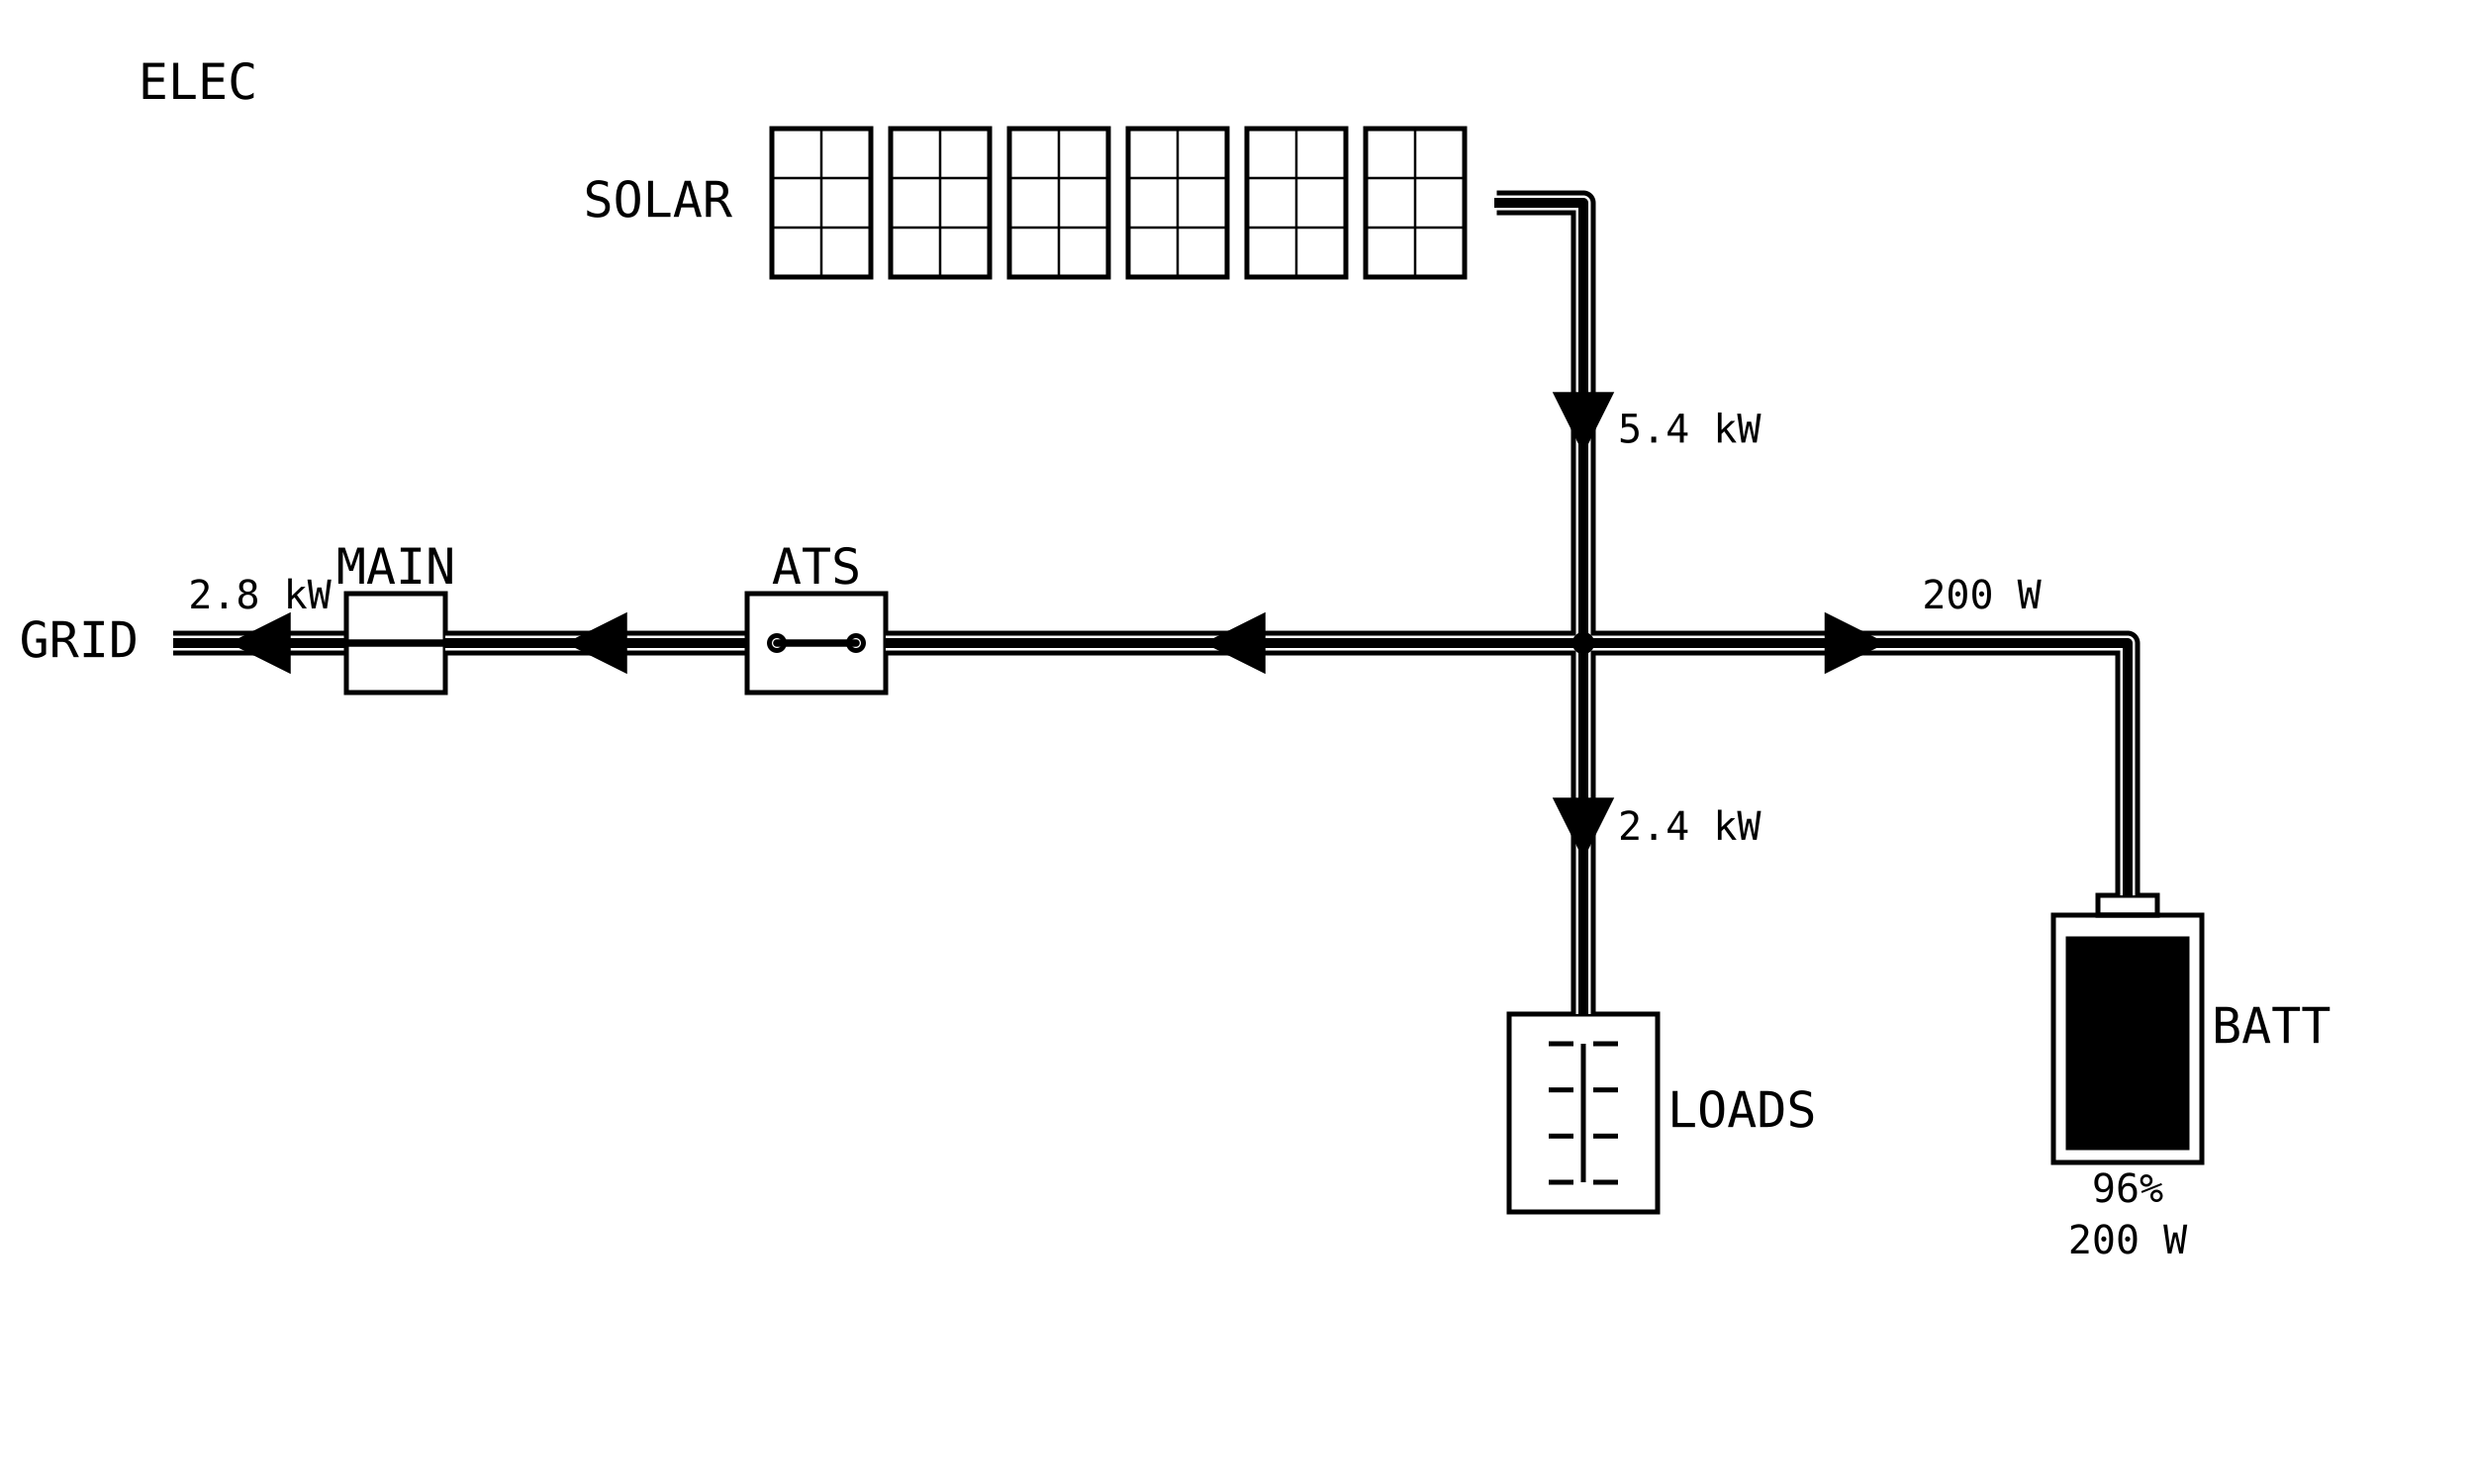
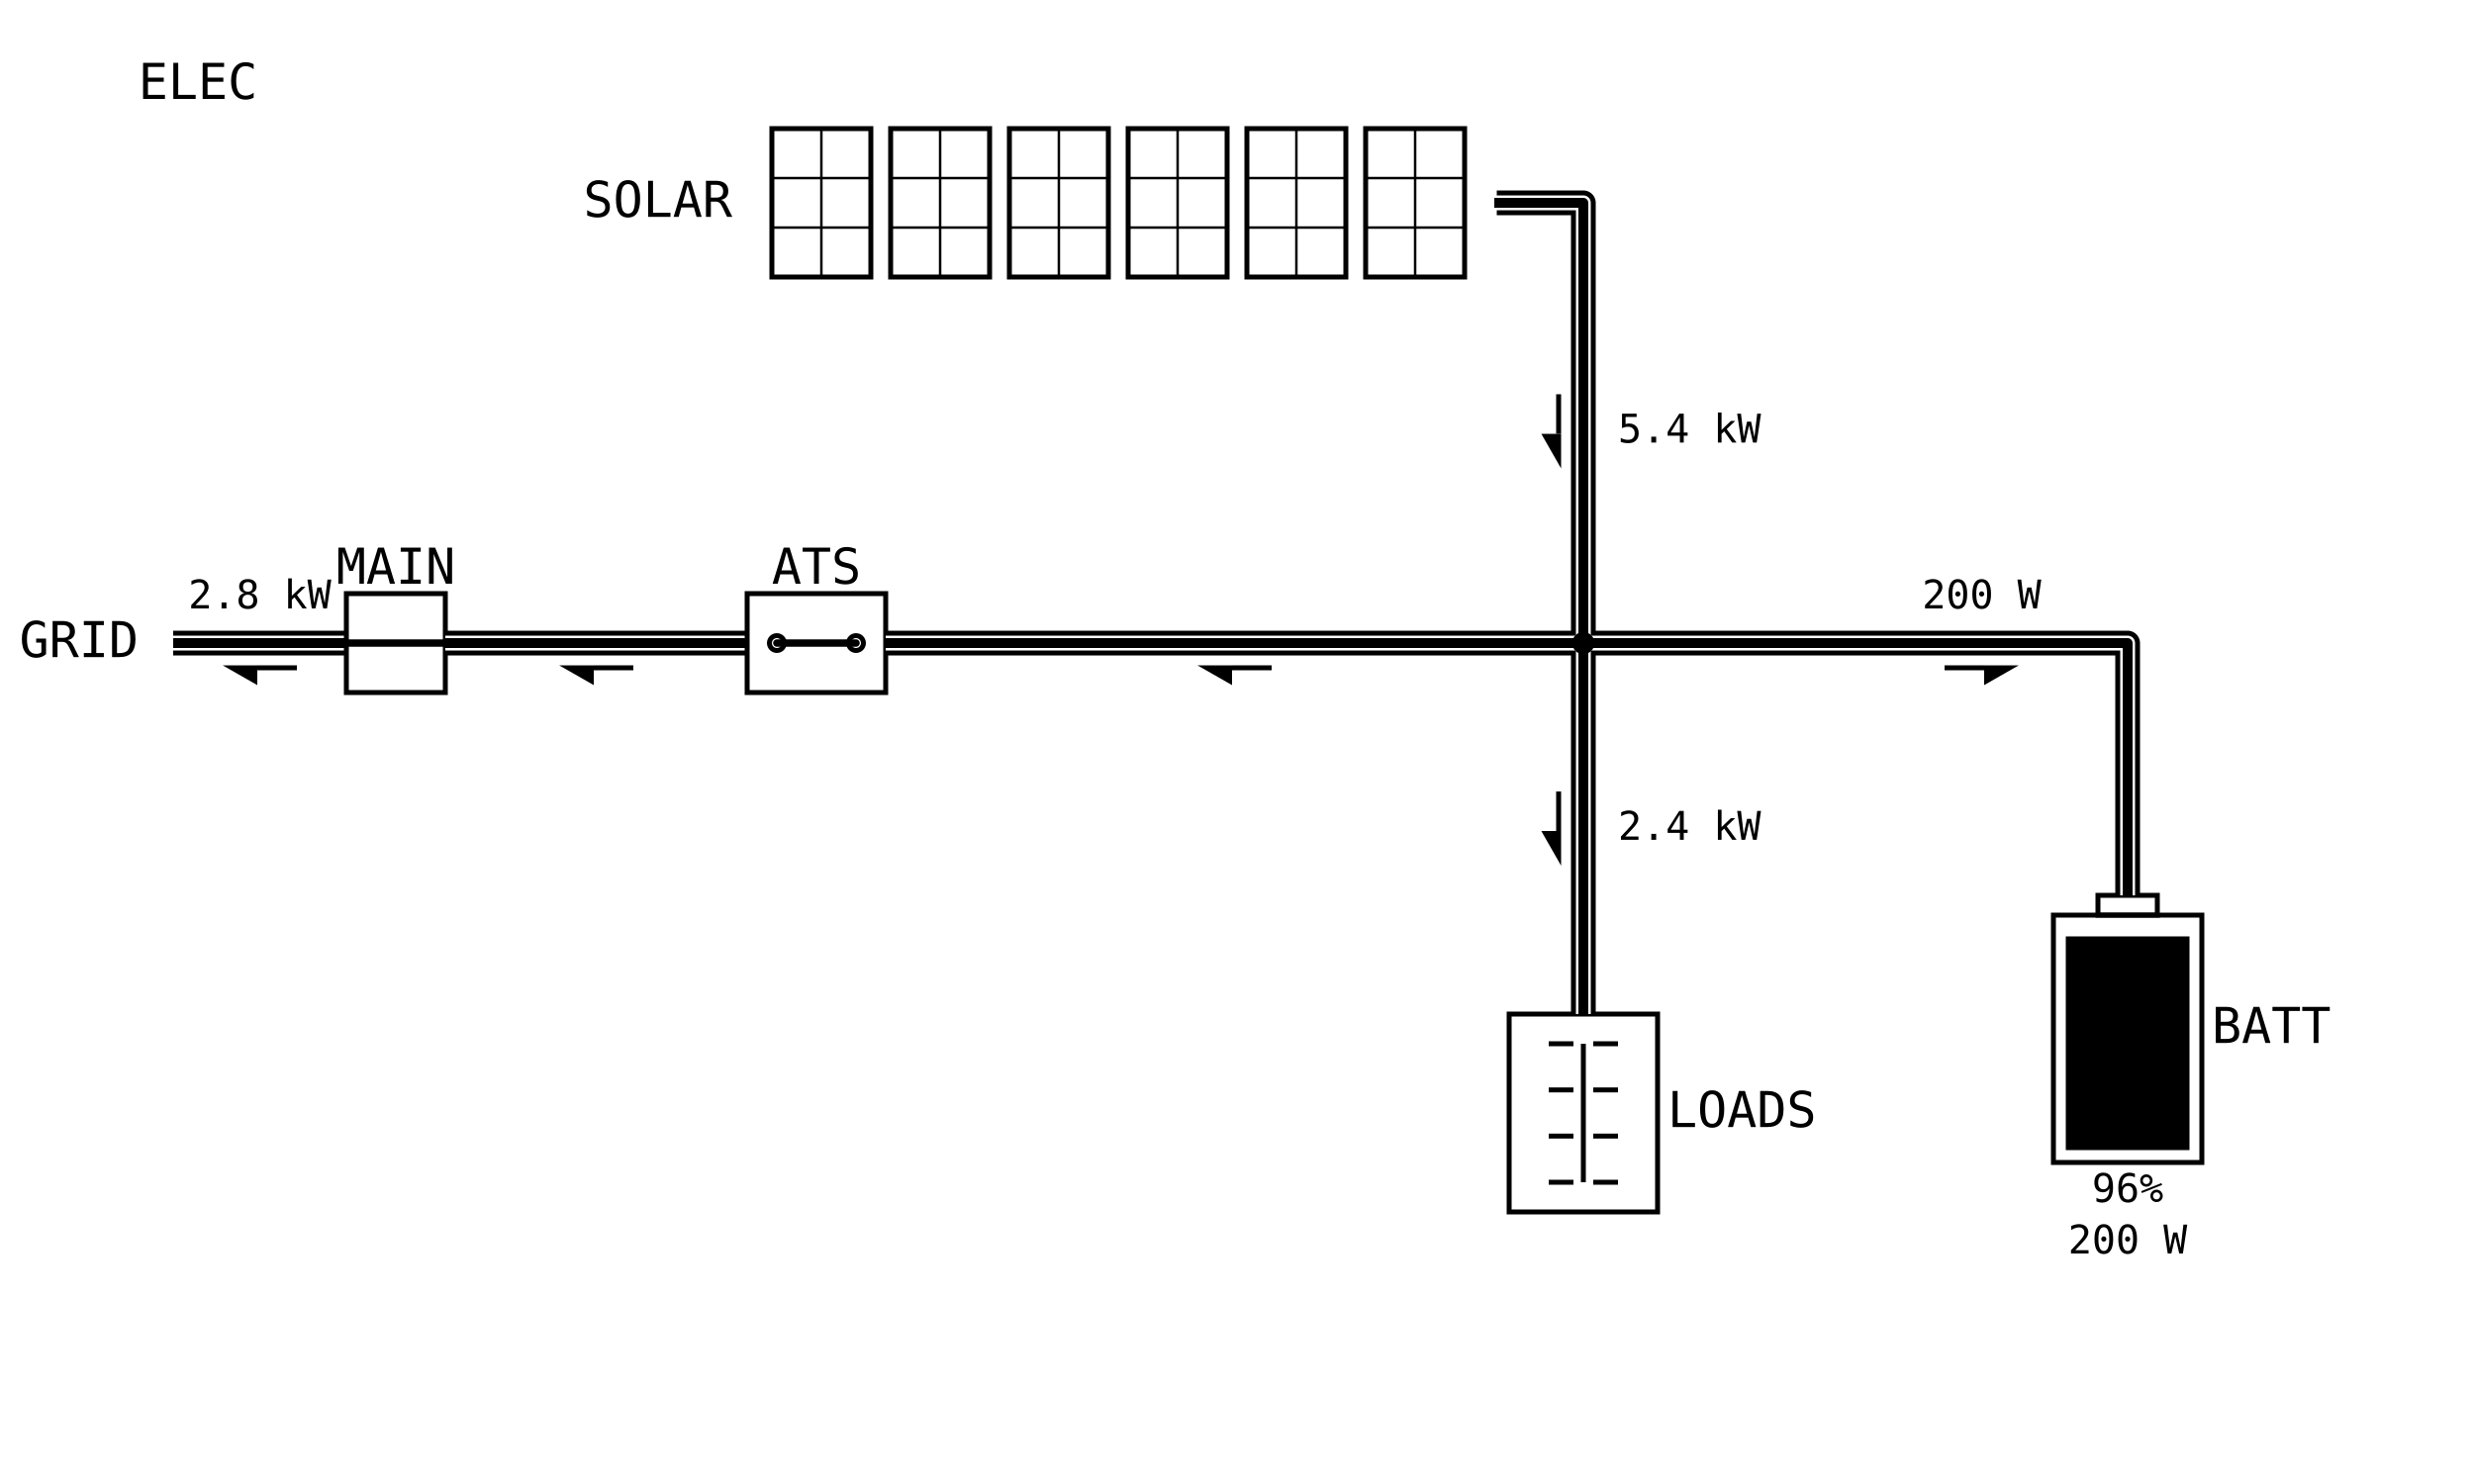
<svg xmlns="http://www.w3.org/2000/svg" viewBox="0 0 1000 600" width="1280" height="768" data-page="electrical" data-theme="eink_mono">
  <rect x="0" y="0" width="1000" height="600" fill="#ffffff" />
  <g id="casings">
    <g data-for="grid">
      <polyline points="70,260 140,260" fill="none" stroke="#000000" stroke-width="10" stroke-linejoin="round" />
    </g>
    <g data-for="grid_link">
      <polyline points="180,260 302,260" fill="none" stroke="#000000" stroke-width="10" stroke-linejoin="round" />
    </g>
    <g data-for="backup_feed">
      <polyline points="358,260 640,260" fill="none" stroke="#000000" stroke-width="10" stroke-linejoin="round" />
    </g>
    <g data-for="solar">
      <polyline points="604,82 640,82 640,260" fill="none" stroke="#000000" stroke-width="10" stroke-linejoin="round" />
    </g>
    <g data-for="battery_feed">
      <polyline points="640,260 860,260 860,362" fill="none" stroke="#000000" stroke-width="10" stroke-linejoin="round" />
    </g>
    <g data-for="load_feed">
      <polyline points="640,260 640,410" fill="none" stroke="#000000" stroke-width="10" stroke-linejoin="round" />
    </g>
  </g>
  <g id="title">
    <text x="80" y="40" text-anchor="middle" font-family="DejaVu Sans Mono, monospace" font-size="20" fill="#000000">ELEC</text>
  </g>
  <g id="grid">
    <polyline points="70,260 140,260" fill="none" stroke="#ffffff" stroke-width="6" stroke-linejoin="round" />
    <polyline points="70,260 140,260" fill="none" stroke="#000000" stroke-width="4" stroke-linejoin="round" />
-     <polygon points="92.5,260 117.5,247.5 117.5,272.5" fill="#000000" />
+     <line x1="120" y1="270" x2="104" y2="270" stroke="#000000" stroke-width="2" />
+     <polygon points="90,269 104,269 104,277" fill="#000000" />
    <text x="56" y="260" text-anchor="end" dominant-baseline="middle" font-family="DejaVu Sans Mono, monospace" font-size="20" fill="#000000">GRID</text>
    <text x="105" y="246" text-anchor="middle" font-family="DejaVu Sans Mono, monospace" font-size="16" fill="#000000">2.8 kW</text>
  </g>
  <g id="main_breaker">
    <g>
      <rect x="140" y="240" width="40" height="40" fill="none" stroke="#000000" stroke-width="2" />
      <line x1="140" y1="260" x2="180" y2="260" stroke="#000000" stroke-width="3" stroke-linecap="round" />
    </g>
    <text x="160" y="236" text-anchor="middle" font-family="DejaVu Sans Mono, monospace" font-size="20" fill="#000000">MAIN</text>
  </g>
  <g id="grid_link">
    <polyline points="180,260 302,260" fill="none" stroke="#ffffff" stroke-width="6" stroke-linejoin="round" />
    <polyline points="180,260 302,260" fill="none" stroke="#000000" stroke-width="4" stroke-linejoin="round" />
-     <polygon points="228.5,260 253.5,247.5 253.5,272.5" fill="#000000" />
+     <line x1="256" y1="270" x2="240" y2="270" stroke="#000000" stroke-width="2" />
+     <polygon points="226,269 240,269 240,277" fill="#000000" />
  </g>
  <g id="ats">
    <g>
      <rect x="302" y="240" width="56" height="40" fill="none" stroke="#000000" stroke-width="2" />
      <circle cx="314" cy="260" r="3" fill="none" stroke="#000000" stroke-width="2" />
      <circle cx="346" cy="260" r="3" fill="none" stroke="#000000" stroke-width="2" />
      <line x1="346" y1="260" x2="314" y2="260" stroke="#000000" stroke-width="3" stroke-linecap="round" />
    </g>
    <text x="330" y="236" text-anchor="middle" font-family="DejaVu Sans Mono, monospace" font-size="20" fill="#000000">ATS</text>
  </g>
  <g id="backup_feed">
    <polyline points="358,260 640,260" fill="none" stroke="#ffffff" stroke-width="6" stroke-linejoin="round" />
    <polyline points="358,260 640,260" fill="none" stroke="#000000" stroke-width="4" stroke-linejoin="round" />
-     <polygon points="486.5,260 511.5,247.5 511.5,272.5" fill="#000000" />
+     <line x1="514" y1="270" x2="498" y2="270" stroke="#000000" stroke-width="2" />
+     <polygon points="484,269 498,269 498,277" fill="#000000" />
  </g>
  <g id="array">
    <rect x="300" y="40" width="304" height="84" fill="none" stroke="#ffffff" stroke-width="2" />
    <g id="array.p1">
      <rect x="312" y="52" width="40" height="60" fill="none" stroke="#000000" stroke-width="2" />
      <line x1="312" y1="72" x2="352" y2="72" stroke="#000000" stroke-width="1" />
      <line x1="312" y1="92" x2="352" y2="92" stroke="#000000" stroke-width="1" />
      <line x1="332" y1="52" x2="332" y2="112" stroke="#000000" stroke-width="1" />
    </g>
    <g id="array.p2">
      <rect x="360" y="52" width="40" height="60" fill="none" stroke="#000000" stroke-width="2" />
      <line x1="360" y1="72" x2="400" y2="72" stroke="#000000" stroke-width="1" />
      <line x1="360" y1="92" x2="400" y2="92" stroke="#000000" stroke-width="1" />
      <line x1="380" y1="52" x2="380" y2="112" stroke="#000000" stroke-width="1" />
    </g>
    <g id="array.p3">
      <rect x="408" y="52" width="40" height="60" fill="none" stroke="#000000" stroke-width="2" />
      <line x1="408" y1="72" x2="448" y2="72" stroke="#000000" stroke-width="1" />
      <line x1="408" y1="92" x2="448" y2="92" stroke="#000000" stroke-width="1" />
      <line x1="428" y1="52" x2="428" y2="112" stroke="#000000" stroke-width="1" />
    </g>
    <g id="array.p4">
      <rect x="456" y="52" width="40" height="60" fill="none" stroke="#000000" stroke-width="2" />
      <line x1="456" y1="72" x2="496" y2="72" stroke="#000000" stroke-width="1" />
      <line x1="456" y1="92" x2="496" y2="92" stroke="#000000" stroke-width="1" />
      <line x1="476" y1="52" x2="476" y2="112" stroke="#000000" stroke-width="1" />
    </g>
    <g id="array.p5">
      <rect x="504" y="52" width="40" height="60" fill="none" stroke="#000000" stroke-width="2" />
      <line x1="504" y1="72" x2="544" y2="72" stroke="#000000" stroke-width="1" />
      <line x1="504" y1="92" x2="544" y2="92" stroke="#000000" stroke-width="1" />
      <line x1="524" y1="52" x2="524" y2="112" stroke="#000000" stroke-width="1" />
    </g>
    <g id="array.p6">
      <rect x="552" y="52" width="40" height="60" fill="none" stroke="#000000" stroke-width="2" />
      <line x1="552" y1="72" x2="592" y2="72" stroke="#000000" stroke-width="1" />
      <line x1="552" y1="92" x2="592" y2="92" stroke="#000000" stroke-width="1" />
      <line x1="572" y1="52" x2="572" y2="112" stroke="#000000" stroke-width="1" />
    </g>
    <text x="296" y="82" text-anchor="end" dominant-baseline="middle" font-family="DejaVu Sans Mono, monospace" font-size="20" fill="#000000">SOLAR</text>
  </g>
  <g id="solar">
    <polyline points="604,82 640,82 640,260" fill="none" stroke="#ffffff" stroke-width="6" stroke-linejoin="round" />
    <polyline points="604,82 640,82 640,260" fill="none" stroke="#000000" stroke-width="4" stroke-linejoin="round" />
-     <polygon points="640,183.5 627.5,158.5 652.5,158.5" fill="#000000" />
+     <line x1="630" y1="159.4" x2="630" y2="175.4" stroke="#000000" stroke-width="2" />
+     <polygon points="631,189.4 631,175.4 623,175.4" fill="#000000" />
    <text x="654" y="174.4" text-anchor="start" dominant-baseline="middle" font-family="DejaVu Sans Mono, monospace" font-size="16" fill="#000000">5.4 kW</text>
  </g>
  <g id="battery">
    <rect x="830" y="370" width="60" height="100" fill="none" stroke="#000000" stroke-width="2" />
    <rect x="848" y="362" width="24" height="8" fill="none" stroke="#000000" stroke-width="2" />
    <rect x="835" y="378.6" width="50" height="86.4" fill="#000000" />
    <text x="894" y="416" text-anchor="start" dominant-baseline="middle" font-family="DejaVu Sans Mono, monospace" font-size="20" fill="#000000">BATT</text>
    <text x="860" y="486" text-anchor="middle" font-family="DejaVu Sans Mono, monospace" font-size="16" fill="#000000">96%</text>
    <text x="860" y="506.8" text-anchor="middle" font-family="DejaVu Sans Mono, monospace" font-size="16" fill="#000000">200 W</text>
  </g>
  <g id="battery_feed">
    <polyline points="640,260 860,260 860,362" fill="none" stroke="#ffffff" stroke-width="6" stroke-linejoin="round" />
    <polyline points="640,260 860,260 860,362" fill="none" stroke="#000000" stroke-width="4" stroke-linejoin="round" />
-     <polygon points="762.5,260 737.5,272.5 737.5,247.5" fill="#000000" />
+     <line x1="786" y1="270" x2="802" y2="270" stroke="#000000" stroke-width="2" />
+     <polygon points="816,269 802,269 802,277" fill="#000000" />
    <text x="801" y="246" text-anchor="middle" font-family="DejaVu Sans Mono, monospace" font-size="16" fill="#000000">200 W</text>
  </g>
  <g id="loads">
    <rect x="610" y="410" width="60" height="80" fill="none" stroke="#000000" stroke-width="2" />
    <line x1="640" y1="422" x2="640" y2="478" stroke="#000000" stroke-width="2" />
    <line x1="626" y1="422" x2="636" y2="422" stroke="#000000" stroke-width="2" />
    <line x1="644" y1="422" x2="654" y2="422" stroke="#000000" stroke-width="2" />
    <line x1="626" y1="440.67" x2="636" y2="440.67" stroke="#000000" stroke-width="2" />
    <line x1="644" y1="440.67" x2="654" y2="440.67" stroke="#000000" stroke-width="2" />
    <line x1="626" y1="459.33" x2="636" y2="459.33" stroke="#000000" stroke-width="2" />
    <line x1="644" y1="459.33" x2="654" y2="459.33" stroke="#000000" stroke-width="2" />
    <line x1="626" y1="478" x2="636" y2="478" stroke="#000000" stroke-width="2" />
    <line x1="644" y1="478" x2="654" y2="478" stroke="#000000" stroke-width="2" />
    <text x="674" y="450" text-anchor="start" dominant-baseline="middle" font-family="DejaVu Sans Mono, monospace" font-size="20" fill="#000000">LOADS</text>
  </g>
  <g id="load_feed">
    <polyline points="640,260 640,410" fill="none" stroke="#ffffff" stroke-width="6" stroke-linejoin="round" />
    <polyline points="640,260 640,410" fill="none" stroke="#000000" stroke-width="4" stroke-linejoin="round" />
-     <polygon points="640,347.5 627.5,322.5 652.5,322.5" fill="#000000" />
+     <line x1="630" y1="320" x2="630" y2="336" stroke="#000000" stroke-width="2" />
+     <polygon points="631,350 631,336 623,336" fill="#000000" />
    <text x="654" y="335" text-anchor="start" dominant-baseline="middle" font-family="DejaVu Sans Mono, monospace" font-size="16" fill="#000000">2.4 kW</text>
  </g>
  <g id="bus">
    <circle cx="640" cy="260" r="4.5" fill="#000000" />
  </g>
</svg>
